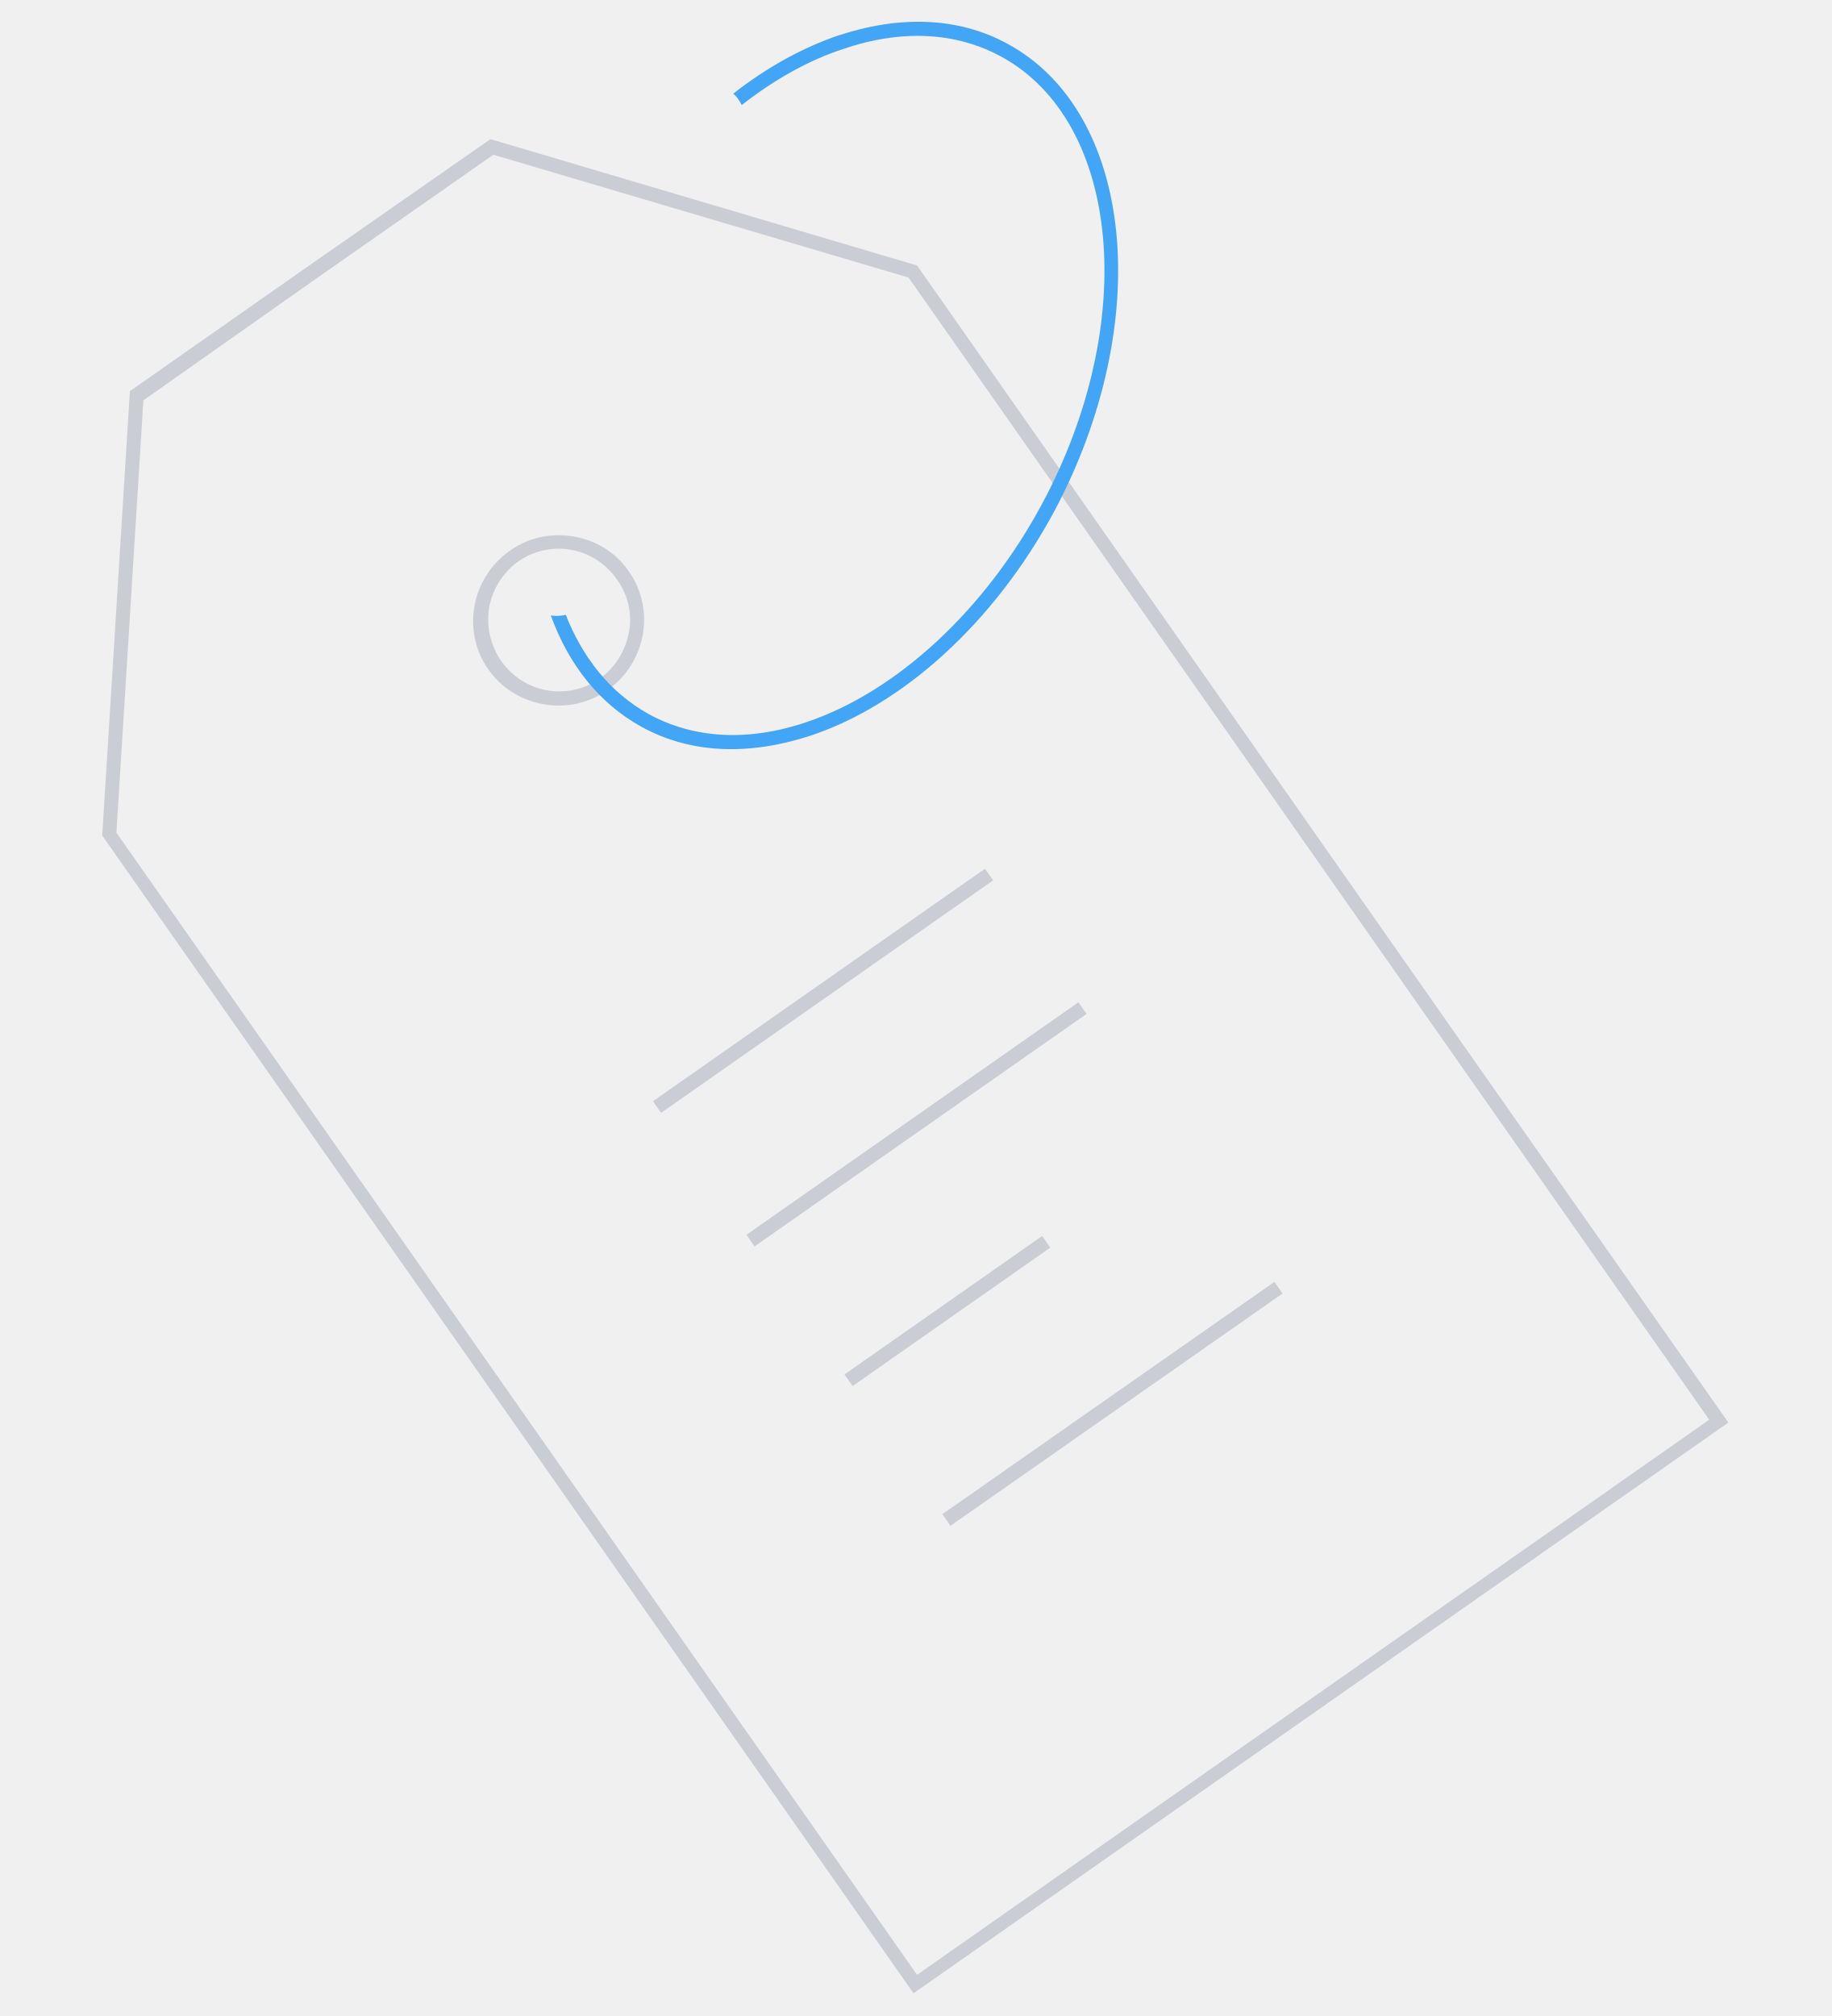
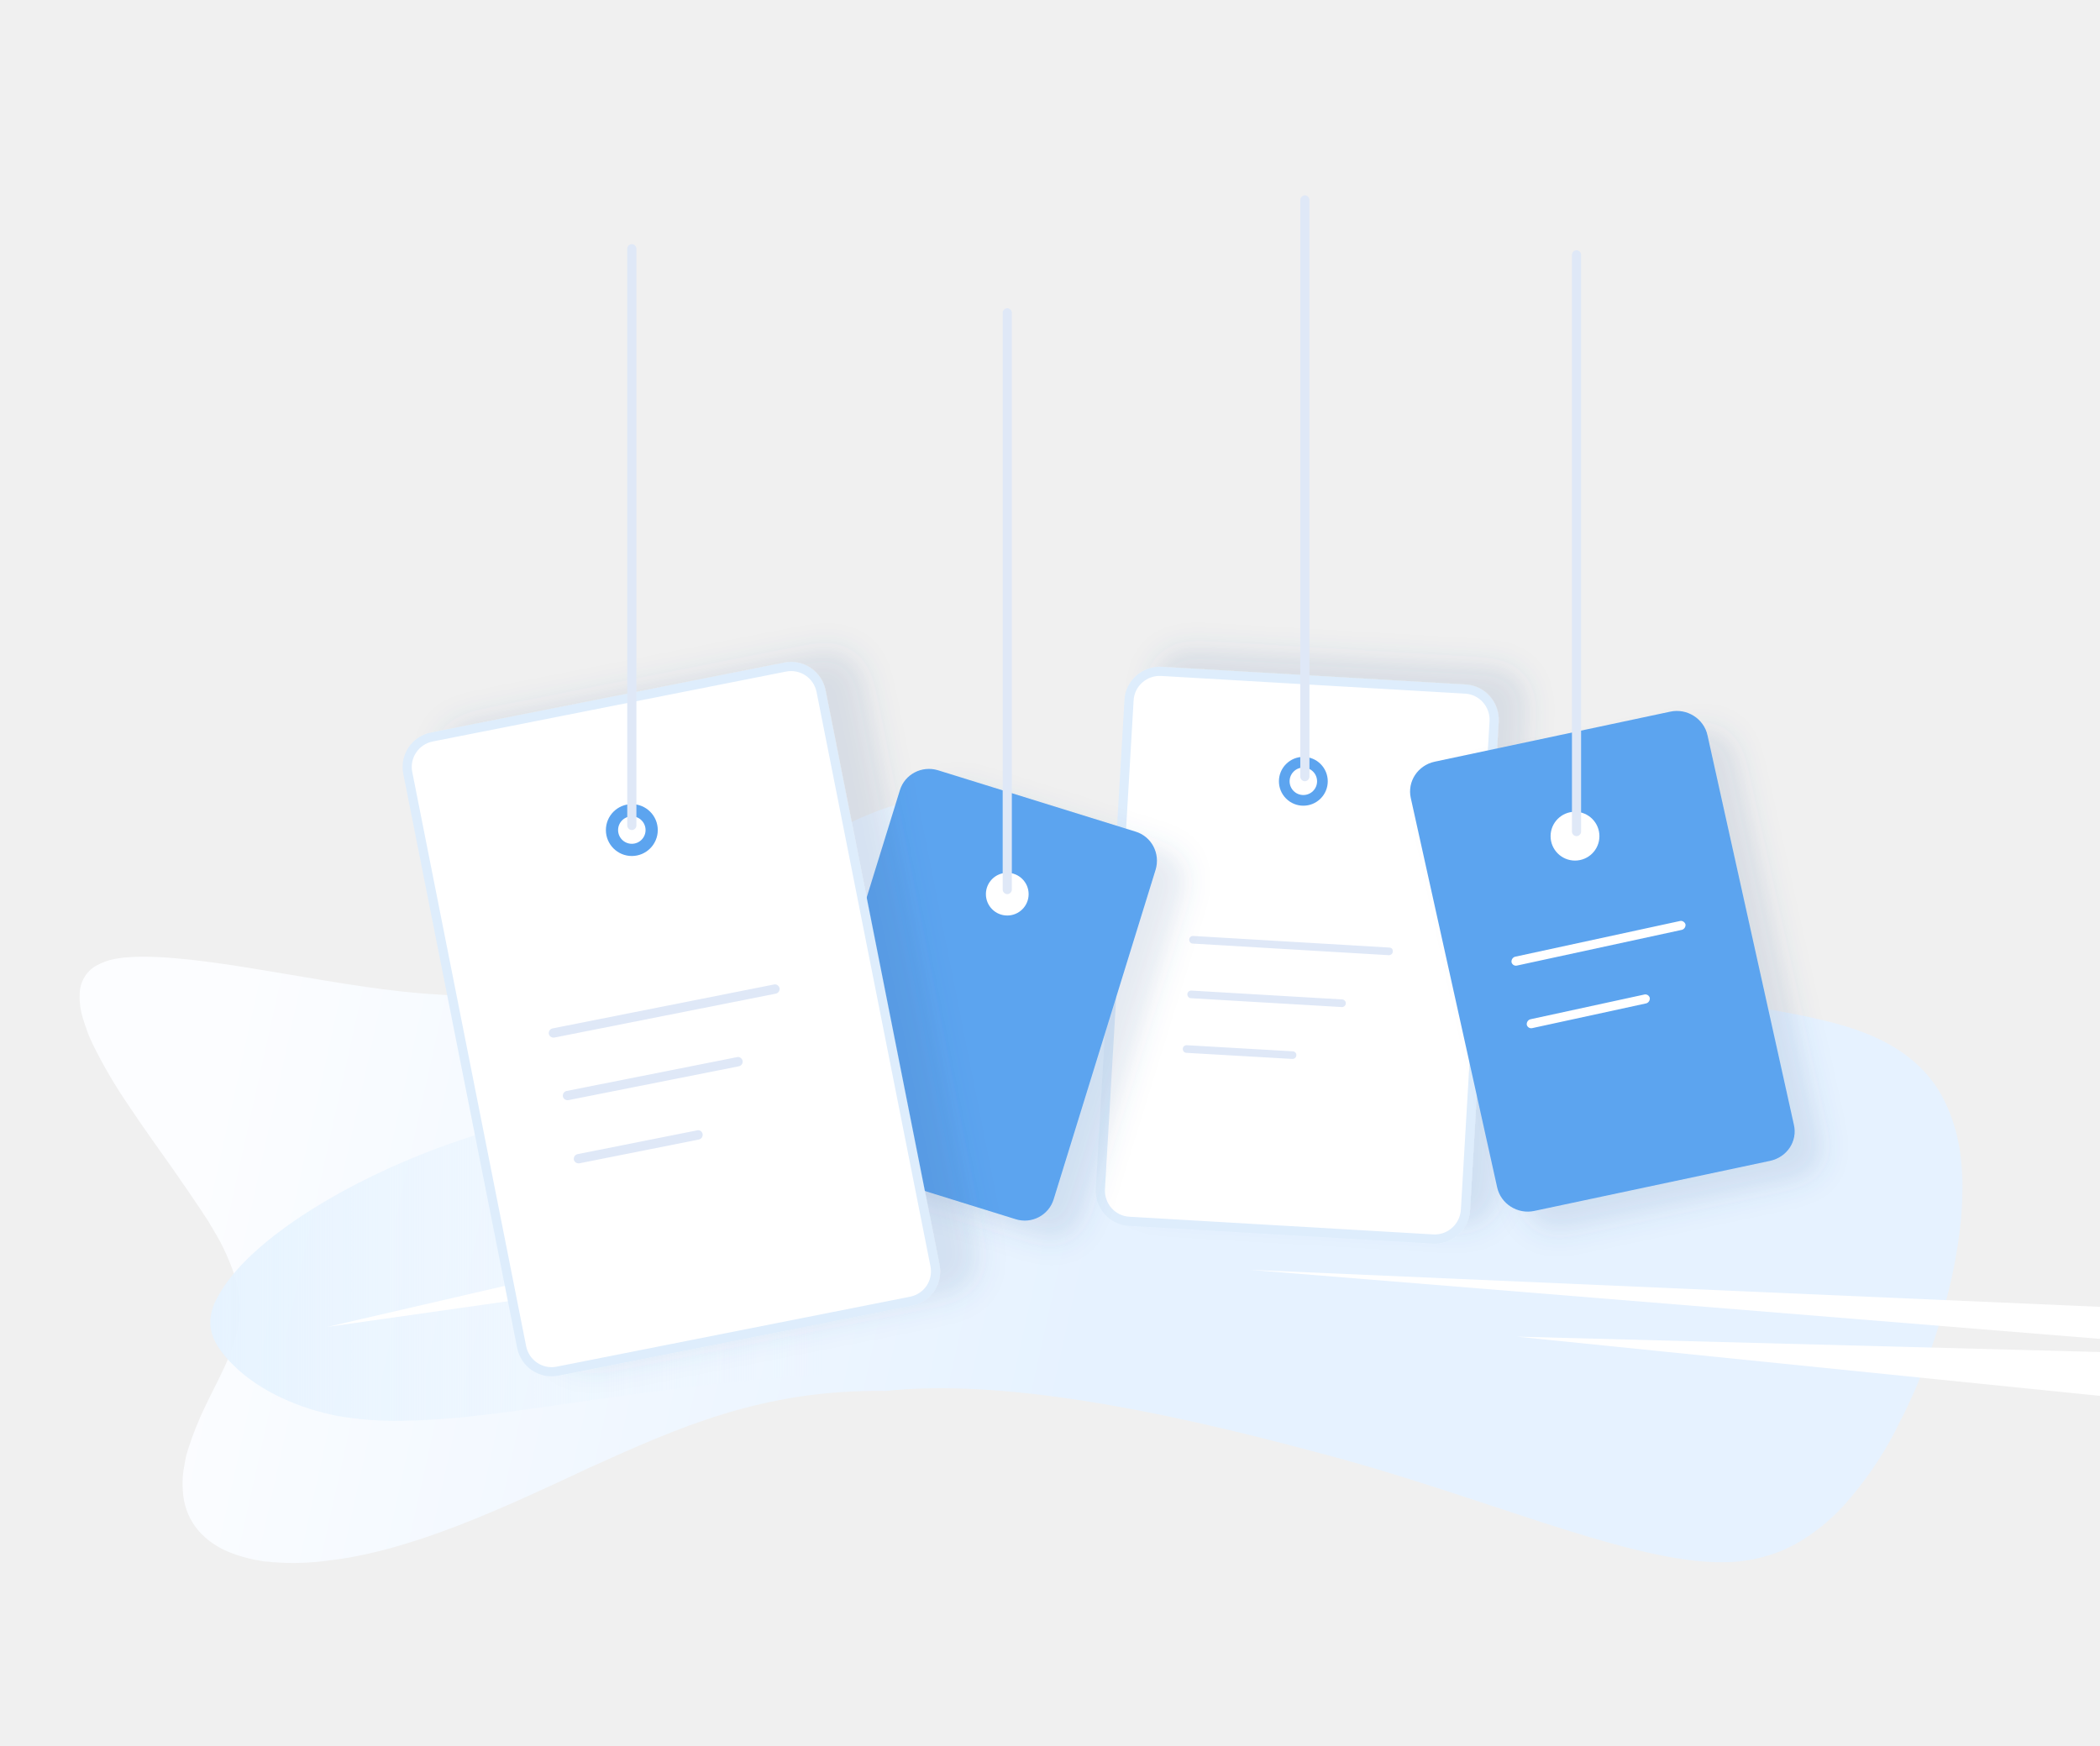
- <svg xmlns="http://www.w3.org/2000/svg" version="1.1" id="Layer_1" x="0px" y="0px" viewBox="0 0 258 284" enable-background="new 0 0 258 284" xml:space="preserve">
-   <g>
-     <g>
-       <path fill="none" d="M78.7,77.4c-2.1,0-4,0.6-5.7,1.8c-2.2,1.5-3.7,3.8-4.1,6.5c-0.5,2.6,0.1,5.3,1.7,7.5c1.9,2.7,4.9,4.3,8.2,4.3    c2.1,0,4-0.6,5.7-1.8c2.2-1.5,3.7-3.8,4.1-6.5c0.5-2.6-0.1-5.3-1.7-7.5C85.1,79,82,77.4,78.7,77.4z" />
-       <g>
-         <path fill="none" d="M78.7,77.4c-2.1,0-4,0.6-5.7,1.8c-2.2,1.5-3.7,3.8-4.1,6.5c-0.5,2.6,0.1,5.3,1.7,7.5     c1.9,2.7,4.9,4.3,8.2,4.3c2.1,0,4-0.6,5.7-1.8c2.2-1.5,3.7-3.8,4.1-6.5c0.5-2.6-0.1-5.3-1.7-7.5C85.1,79,82,77.4,78.7,77.4z" />
-         <path fill="none" d="M206.3,150.8L170.7,100L128,39.1L69.5,21.8L44.9,39L20.3,56.2l-3.8,60.9l42.7,60.9l35.6,50.8l34.5,49.2     l27.1-19l28.7-20.1l28.7-20.1l27.1-19L206.3,150.8z M85.6,97.2c-2.1,1.5-4.5,2.2-6.9,2.2c-3.8,0-7.5-1.8-9.9-5.1     c-3.8-5.4-2.5-12.9,3-16.7c2.1-1.5,4.5-2.2,6.9-2.2c3.8,0,7.5,1.8,9.9,5.1C92.4,85.9,91.1,93.4,85.6,97.2z M93.1,156.8l-1.1-1.6     l46.7-32.7l1.1,1.6L93.1,156.8z M105.2,174l46.7-32.7l1.1,1.6l-46.7,32.7L105.2,174z M120.1,195.3l-1.1-1.6l27.9-19.5l1.1,1.6     L120.1,195.3z M133.9,215l-1.1-1.6l46.7-32.7l1.1,1.6L133.9,215z" />
-         <path fill="#CBCDD4" d="M78.7,75.4c-2.4,0-4.8,0.7-6.9,2.2c-5.4,3.8-6.8,11.3-3,16.7c2.3,3.3,6.1,5.1,9.9,5.1     c2.4,0,4.8-0.7,6.9-2.2c5.4-3.8,6.8-11.3,3-16.7C86.3,77.1,82.5,75.4,78.7,75.4z M88.6,89.1c-0.5,2.6-1.9,4.9-4.1,6.5     c-1.7,1.2-3.7,1.8-5.7,1.8c-3.3,0-6.3-1.6-8.2-4.3c-1.5-2.2-2.1-4.8-1.7-7.5c0.5-2.6,1.9-4.9,4.1-6.5c1.7-1.2,3.7-1.8,5.7-1.8     c3.3,0,6.3,1.6,8.2,4.3C88.5,83.8,89.1,86.5,88.6,89.1z" />
-         <path fill="#CBCDD4" d="M207.9,149.7l-35.6-50.8l-43.1-61.5L69.1,19.6L43.7,37.3L18.3,55.1l-3.9,62.6l43.1,61.5l35.6,50.8     l35.6,50.8l28.7-20.1l28.7-20.1l28.7-20.1l28.7-20.1L207.9,149.7z M213.7,219L185,239.1l-28.7,20.1l-27.1,19l-34.5-49.2     l-35.6-50.8l-42.7-60.9l3.8-60.9L44.9,39l24.6-17.2L128,39.1l42.7,60.9l35.6,50.8l34.5,49.2L213.7,219z" />
-         <rect x="100.6" y="157.4" transform="matrix(0.8191 -0.5736 0.5736 0.8191 -67.5291 102.728)" fill="#CBCDD4" width="57.1" height="2" />
-         <rect x="87.4" y="138.6" transform="matrix(0.8191 -0.5736 0.5736 0.8191 -59.0969 91.7379)" fill="#CBCDD4" width="57.1" height="2" />
-         <rect x="116.5" y="183.7" transform="matrix(0.8191 -0.5736 0.5736 0.8191 -81.8213 109.9775)" fill="#CBCDD4" width="34" height="2" />
-         <rect x="128.2" y="196.8" transform="matrix(0.8194 -0.5732 0.5732 0.8194 -85.0882 125.5329)" fill="#CBCDD4" width="57.1" height="2" />
-       </g>
+ <svg xmlns="http://www.w3.org/2000/svg" id="tags" viewBox="0 0 688 572" enable-background="new 0 0 688 572">
+   <style>.st2{fill:#fff}.st2,.st3,.st4,.st5{fill-rule:evenodd;clip-rule:evenodd}.st3{stroke:#deedfc;stroke-width:3;stroke-miterlimit:10;fill:#fff}.st4,.st5{fill:#dfe8f7}.st5{fill:#5ca4ef}</style>
+   <defs>
+     <filter id="shadow-3" filterUnits="userSpaceOnUse">
+       <feOffset result="offset" dx="9.429" dy="-5.665" in="SourceAlpha" />
+       <feGaussianBlur result="blur" stdDeviation="4.583" />
+       <feFlood result="flood" flood-color="#3d6c9d" flood-opacity=".14" />
+       <feComposite result="composite" operator="in" in2="blur" />
+       <feBlend result="blend" in="SourceGraphic" />
+     </filter>
+     <filter id="shadow-2" filterUnits="userSpaceOnUse">
+       <feOffset result="offset" dx="9.119" dy="6.151" in="SourceAlpha" />
+       <feGaussianBlur result="blur" stdDeviation="4.583" />
+       <feFlood result="flood" flood-color="#3d6c9d" flood-opacity=".14" />
+       <feComposite result="composite" operator="in" in2="blur" />
+       <feBlend result="blend" in="SourceGraphic" />
+     </filter>
+     <filter id="shadow-1" filterUnits="userSpaceOnUse">
+       <feOffset result="offset" dx="12.496" dy="-3.583" in="SourceAlpha" />
+       <feGaussianBlur result="blur" stdDeviation="4.796" />
+       <feFlood result="flood" flood-color="#3d6c9d" flood-opacity=".14" />
+       <feComposite result="composite" operator="in" in2="blur" />
+       <feBlend result="blend" in="SourceGraphic" />
+     </filter>
+     <filter id="shadow-4" filterUnits="userSpaceOnUse">
+       <feOffset result="offset" dx="9.119" dy="6.151" in="SourceAlpha" />
+       <feGaussianBlur result="blur" stdDeviation="4.583" />
+       <feFlood result="flood" flood-color="#3d6c9d" flood-opacity=".14" />
+       <feComposite result="composite" operator="in" in2="blur" />
+       <feBlend result="blend" in="SourceGraphic" />
+     </filter>
+   </defs>
+   <g id="background_1_">
+     <g id="bg">
+       <linearGradient id="Ellipse_2_copy_1_" gradientUnits="userSpaceOnUse" x1="68.575" y1="355.894" x2="670.994" y2="489.397">
+         <stop offset=".003" stop-color="#fcfdff" />
+         <stop offset=".483" stop-color="#e6f2ff" />
+       </linearGradient>
+       <path id="Ellipse_2_copy" d="M599.6 334.9c10.3 2.6 19.1 6.3 25.9 11.7 3.4 2.7 6.4 5.8 8.8 9.4 1.2 1.8 2.3 3.7 3.2 5.7 1 2.1 1.8 4.2 2.5 6.4 1.5 4.7 2.4 9.6 2.7 14.6.2 2.6.3 5.3.2 8.1 0 2.8-.2 5.6-.4 8.5-1.2 12.2-3.8 24.3-7.6 36-1.9 6-4 11.9-6.4 17.5-1.1 2.8-2.4 5.5-3.6 8.1-.6 1.3-1.2 2.6-1.9 3.9s-1.3 2.5-1.9 3.8c-4.6 9-10.4 17.3-17.1 24.8-.8.8-1.5 1.6-2.3 2.4s-1.6 1.5-2.4 2.2c-1.5 1.4-3.1 2.7-4.8 3.9-.8.6-1.6 1.2-2.4 1.7s-1.7 1.1-2.5 1.6c-1.7 1-3.4 1.8-5.1 2.6-3.4 1.5-7.1 2.6-10.8 3.3-1.9.3-3.8.6-5.7.7-1 .1-1.9.1-2.9.1h-3c-31-.8-78.6-22.5-131.1-36.1-52.4-14.1-103.4-24-140.9-20-40.4-.6-68.2 12.2-96.7 25-28.4 13.3-58.2 27.3-85.3 30.5-6.2.9-12.5 1.1-18.8.6-.7-.1-1.4-.2-2.1-.2s-1.4-.2-2.1-.3c-1.4-.2-2.7-.5-3.9-.8-2.4-.6-4.8-1.4-7.1-2.4-8.6-3.9-13.7-10.8-14.2-19.7-.2-2.2-.1-4.4.2-6.6.1-.6.2-1.1.3-1.7s.2-1.2.3-1.7c.2-1.2.5-2.3.9-3.5 1.5-4.8 3.4-9.5 5.6-14.1 4.4-9.2 9.5-17.8 11-26.8.4-2.3.5-4.7.4-7-.1-1.2-.2-2.4-.4-3.6-.2-1.2-.5-2.5-.8-3.8-1.8-5.9-4.3-11.5-7.5-16.7-.2-.4-.4-.8-.7-1.2s-.5-.8-.7-1.2c-.5-.8-1-1.6-1.5-2.3-1-1.6-2.1-3.2-3.2-4.8s-2.2-3.3-3.4-5c-.6-.8-1.2-1.7-1.8-2.6s-1.2-1.7-1.8-2.6c-4.9-6.9-10.1-14.2-14.7-21.1-4.4-6.4-8.3-13.1-11.7-20-.7-1.5-1.4-3-1.9-4.5s-1-2.8-1.4-4.2c-.7-2.4-1.1-4.8-1-7.3-.1-4 1.9-7.7 5.3-9.7 2-1.1 4.1-1.9 6.4-2.3.6-.1 1.3-.2 1.9-.3.7-.1 1.4-.2 2.1-.2 1.4-.1 3-.2 4.6-.2 25.8-.1 66.2 10.8 97.3 12.4 4 .3 8 .4 11.9.5s7.7 0 11.4-.2c7.2-.3 14.3-1.3 21.3-2.7 13-2.7 25.5-7.8 36.7-15 22-13.5 37.8-33.1 59.4-41.5 5.2-2.3 10.8-3.9 16.4-4.8 2.9-.5 5.8-.8 8.8-.9.8 0 1.5-.1 2.3-.1h2.3c1.5 0 3.1.1 4.6.1 3.1.2 6.3.5 9.5 1s6.5 1.1 9.8 1.8c1.7.4 3.3.8 5 1.2 1.7.4 3.4.9 5.1 1.4 3.4 1 6.9 2.2 10.5 3.4 28.9 10 62.8 26.4 105.2 38.6 10.6 3.1 21.6 5.9 32.8 8.4 5.7 1.2 11.4 2.4 17.1 3.5 2.9.5 5.8 1.1 8.7 1.6 1.5.3 2.9.5 4.4.8l4.4.7c23.6 3.8 47.9 6 68.3 11.2z" fill-rule="evenodd" clip-rule="evenodd" fill="url(#Ellipse_2_copy_1_)" />
+       <linearGradient id="SVGID_1_" gradientUnits="userSpaceOnUse" x1="68.982" y1="410.285" x2="462.134" y2="410.285">
+         <stop offset="0" stop-color="#e6f3ff" />
+         <stop offset=".512" stop-color="#ebf6ff" stop-opacity="0" />
+       </linearGradient>
+       <path d="M286.6 355c50 1.3 95.7 4.1 127.4 17.5 31.9 12.7 49.7 35.9 48 60.7v.5l-.1.5c0 .3-.1.7-.1 1-.1.7-.2 1.3-.4 2-.3 1.3-.6 2.5-1.1 3.7-.8 2.3-2.1 4.3-3.7 6.2-3.1 3.5-7.7 5.8-13.9 7.1-12.3 2.5-31.6.7-56.9-1.2-25.1-2.1-56-4.1-86.6-3.6-15.3.2-30.4.9-44.6 2.1-7.1.6-14 1.3-20.6 2-3.3.4-6.5.8-9.7 1.2-3.1.4-6.2.8-9.2 1.2-22.1 2.8-41.6 6.1-58.9 8-8.1 1-16.2 1.5-24.3 1.7-7.1.1-14.2-.4-21.3-1.6-12.7-2.5-23.9-7.7-31.8-14.5-3.9-3.4-7.1-7-8.8-10.9-.4-1-.7-1.9-.9-3-.1-.5-.2-1-.2-1.5v-1.6c.2-2.4.9-4.8 2.1-6.9 9.8-19.5 46.1-41.3 83.7-53.3 39-12.8 80.1-16.3 131.9-17.3z" fill-rule="evenodd" clip-rule="evenodd" fill="url(#SVGID_1_)" />
    </g>
-     <path fill="#42A5F5" d="M142,6.2c-7.1-3.9-15.4-4-23.9-1.2c-5,1.7-10.1,4.5-14.8,8.2c0.5,0.4,0.9,1,1.2,1.6   c4.6-3.6,9.4-6.3,14.3-7.9c8.2-2.8,15.9-2.4,22.3,1.1c16.8,9.2,19.4,37.5,5.7,63c-8,14.9-20.4,26.4-33.1,30.7   c-8.2,2.8-15.9,2.4-22.3-1.1c-5.4-3-9.3-7.9-11.7-14c-0.7,0.2-1.4,0.2-2.1,0.1c2.5,6.9,6.8,12.4,12.8,15.7c7.1,3.9,15.4,4,23.9,1.2   c12.8-4.3,25.7-15.7,34.3-31.7C162.7,45.3,159.8,15.9,142,6.2z" />
+     <g id="lines">
+       <path id="Rectangle_4_copy_3" class="st2" d="M107.3 434.8l139.2-32.2 5.5 11.6-144.7 20.6z" />
+       <path id="Rectangle_4_copy_3-2" class="st2" d="M409.4 416.1l784.9 34.2 26.6 31.7-811.5-65.9z" />
+       <path id="Rectangle_4_copy_5" class="st2" d="M496.9 438l785.4 20.7 24.8 61.6L496.9 438z" />
+     </g>
+   </g>
+   <g id="tag3">
+     <path id="bg_2_" filter="url(#shadow-3)" class="st3" d="M469.5 406l-99.6-5.8c-5.5-.3-9.7-5.1-9.4-10.6l9.4-160.2c.3-5.5 5.1-9.7 10.6-9.4l99.6 5.8c5.5.3 9.7 5.1 9.4 10.6l-9.4 160.2c-.4 5.5-5.1 9.7-10.6 9.4z" />
+     <path class="st4" d="M455.1 310.5l-64.2-3.8c-.7 0-1.3.5-1.3 1.2s.5 1.3 1.2 1.3L455 313c.7 0 1.3-.5 1.3-1.2.1-.7-.4-1.3-1.2-1.3zM439.7 327.5l-49.4-2.9c-.7 0-1.3.5-1.3 1.2s.5 1.3 1.2 1.3l49.4 2.9c.7 0 1.3-.5 1.3-1.2.1-.6-.5-1.3-1.2-1.3zM423.5 344.5l-34.7-2c-.7 0-1.3.5-1.3 1.2s.5 1.3 1.2 1.3l34.7 2c.7 0 1.3-.5 1.3-1.2.1-.7-.5-1.3-1.2-1.3z" />
+     <ellipse transform="rotate(-45.025 427.022 256.01)" class="st5" cx="427" cy="256" rx="8" ry="8" />
+     <ellipse transform="rotate(-45.025 427.022 256.01)" class="st2" cx="427" cy="256" rx="4.5" ry="4.5" />
+     <path id="line_3_" class="st4" d="M427.5 256c.8 0 1.5-.7 1.5-1.5v-189c0-.8-.7-1.5-1.5-1.5s-1.5.7-1.5 1.5v189c0 .8.7 1.5 1.5 1.5z" />
+   </g>
+   <g id="tag2_1_">
+     <path filter="url(#shadow-2)" class="st5" d="M332.7 399.5L268 379.4c-5.3-1.6-8.2-7.2-6.6-12.5L294.8 259c1.6-5.3 7.2-8.2 12.5-6.6l64.7 20.1c5.3 1.6 8.2 7.2 6.6 12.5l-33.4 108c-1.6 5.2-7.2 8.2-12.5 6.5z" />
+     <circle class="st2" cx="330" cy="293" r="7" />
+     <path id="line_2_" class="st4" d="M330 293c.8 0 1.5-.7 1.5-1.5v-189c0-.8-.7-1.5-1.5-1.5s-1.5.7-1.5 1.5v189c0 .8.7 1.5 1.5 1.5z" />
+   </g>
+   <g id="tag1_1_">
+     <path filter="url(#shadow-1)" id="bg_1_" class="st3" d="M298.4 426.4l-115.7 22.9c-5.4 1.1-10.7-2.4-11.8-7.9l-37.3-188.1c-1.1-5.4 2.4-10.7 7.9-11.8l115.7-22.9c5.4-1.1 10.7 2.4 11.8 7.9l37.3 188.1c1.1 5.5-2.4 10.7-7.9 11.8z" />
+     <path class="st4" d="M253.6 322.6L181 337c-.8.2-1.3.9-1.2 1.8.2.8.9 1.3 1.8 1.2l72.6-14.4c.8-.2 1.3-.9 1.2-1.8-.2-.8-1-1.4-1.8-1.2zM241.5 346.4l-55.9 11.1c-.8.2-1.3.9-1.2 1.8.2.8.9 1.3 1.8 1.2l55.9-11.1c.8-.2 1.3-.9 1.2-1.8-.2-.8-1-1.4-1.8-1.2zM228.4 370.4l-39.2 7.8c-.8.2-1.3.9-1.2 1.8.2.8.9 1.3 1.8 1.2l39.2-7.8c.8-.2 1.3-.9 1.2-1.8-.2-.9-1-1.4-1.8-1.2z" />
+     <circle class="st5" cx="207" cy="272" r="8.5" />
+     <ellipse class="st2" cx="207" cy="272" rx="4.5" ry="4.5" />
+     <path id="line_1_" class="st4" d="M207 272c.8 0 1.5-.7 1.5-1.5v-189c0-.8-.7-1.5-1.5-1.5s-1.5.7-1.5 1.5v189c0 .8.7 1.5 1.5 1.5z" />
+   </g>
+   <g id="tag4">
+     <path filter="url(#shadow-4)" class="st5" d="M579.9 380.4l-77.2 16.4c-5.5 1.2-11-2.3-12.2-7.7l-28.3-127.6c-1.2-5.4 2.3-10.7 7.8-11.9l77.2-16.4c5.5-1.2 11 2.3 12.2 7.7l28.3 127.6c1.3 5.4-2.2 10.7-7.8 11.9z" />
+     <circle class="st2" cx="516" cy="274" r="8" />
+     <path class="st2" d="M550.4 301.8l-54 11.7c-.8.2-1.3 1-1.2 1.8.2.8 1 1.3 1.8 1.1l54-11.7c.8-.2 1.3-1 1.2-1.8-.2-.7-1-1.3-1.8-1.1zM538.7 325.9l-37.3 8.1c-.8.2-1.3 1-1.2 1.8.2.8 1 1.3 1.8 1.1l37.3-8.1c.8-.2 1.3-1 1.2-1.8-.2-.8-1-1.3-1.8-1.1z" />
+     <path id="line_4_" class="st4" d="M516.5 274c.8 0 1.5-.7 1.5-1.5v-189c0-.8-.7-1.5-1.5-1.5s-1.5.7-1.5 1.5v189c0 .8.7 1.5 1.5 1.5z" />
  </g>
</svg>
